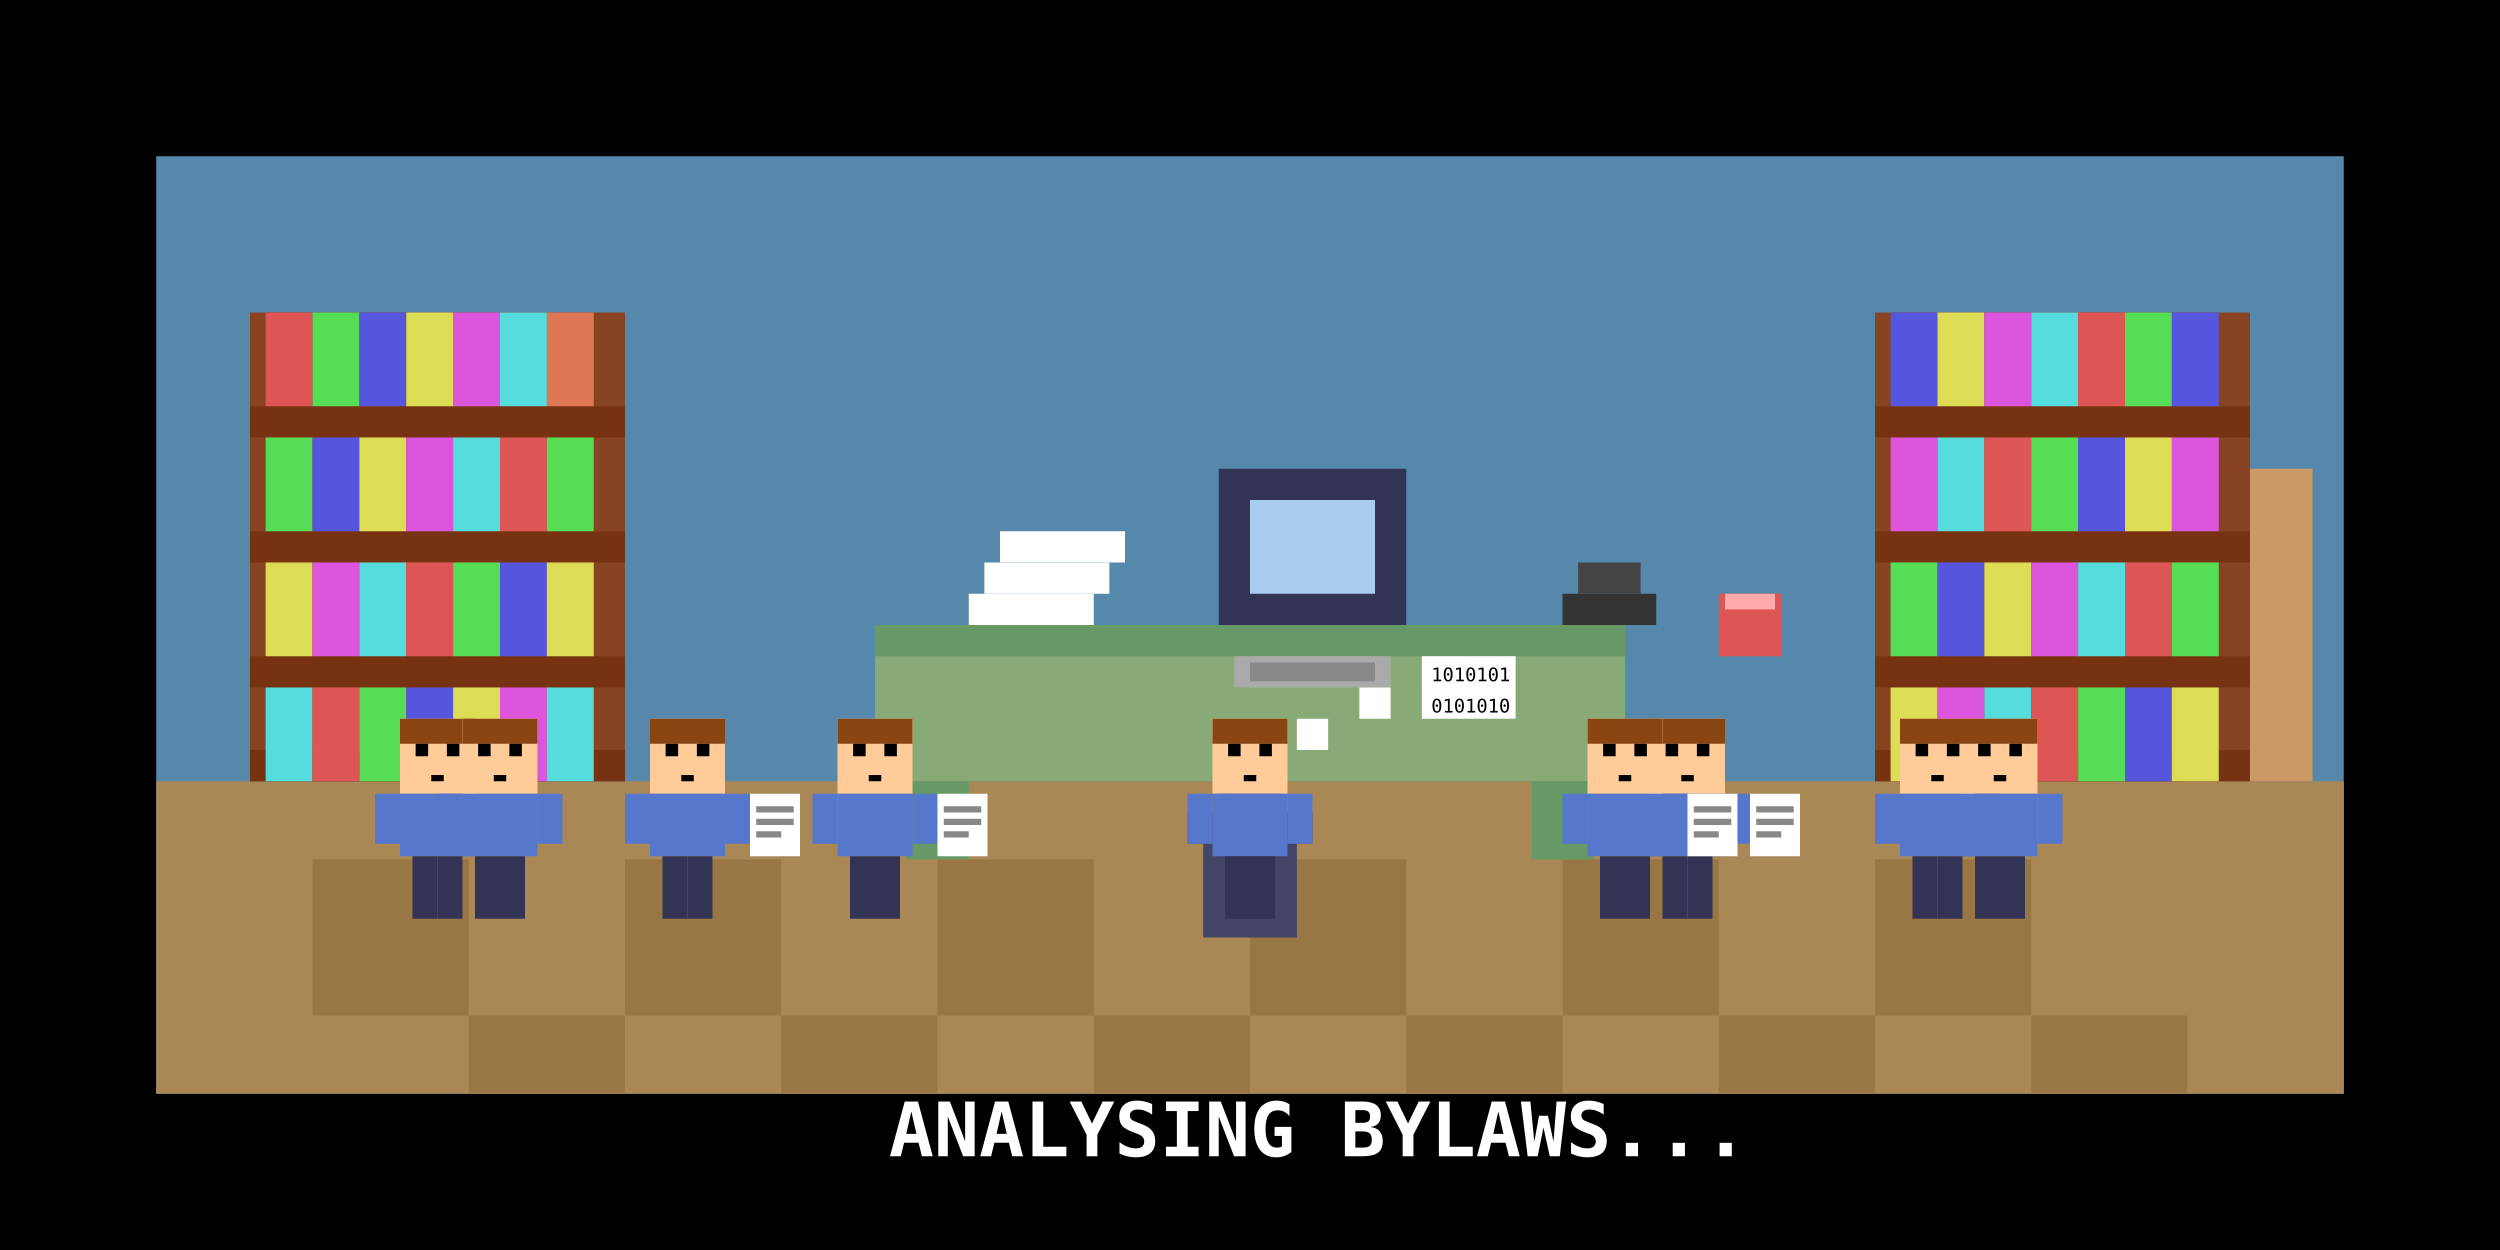
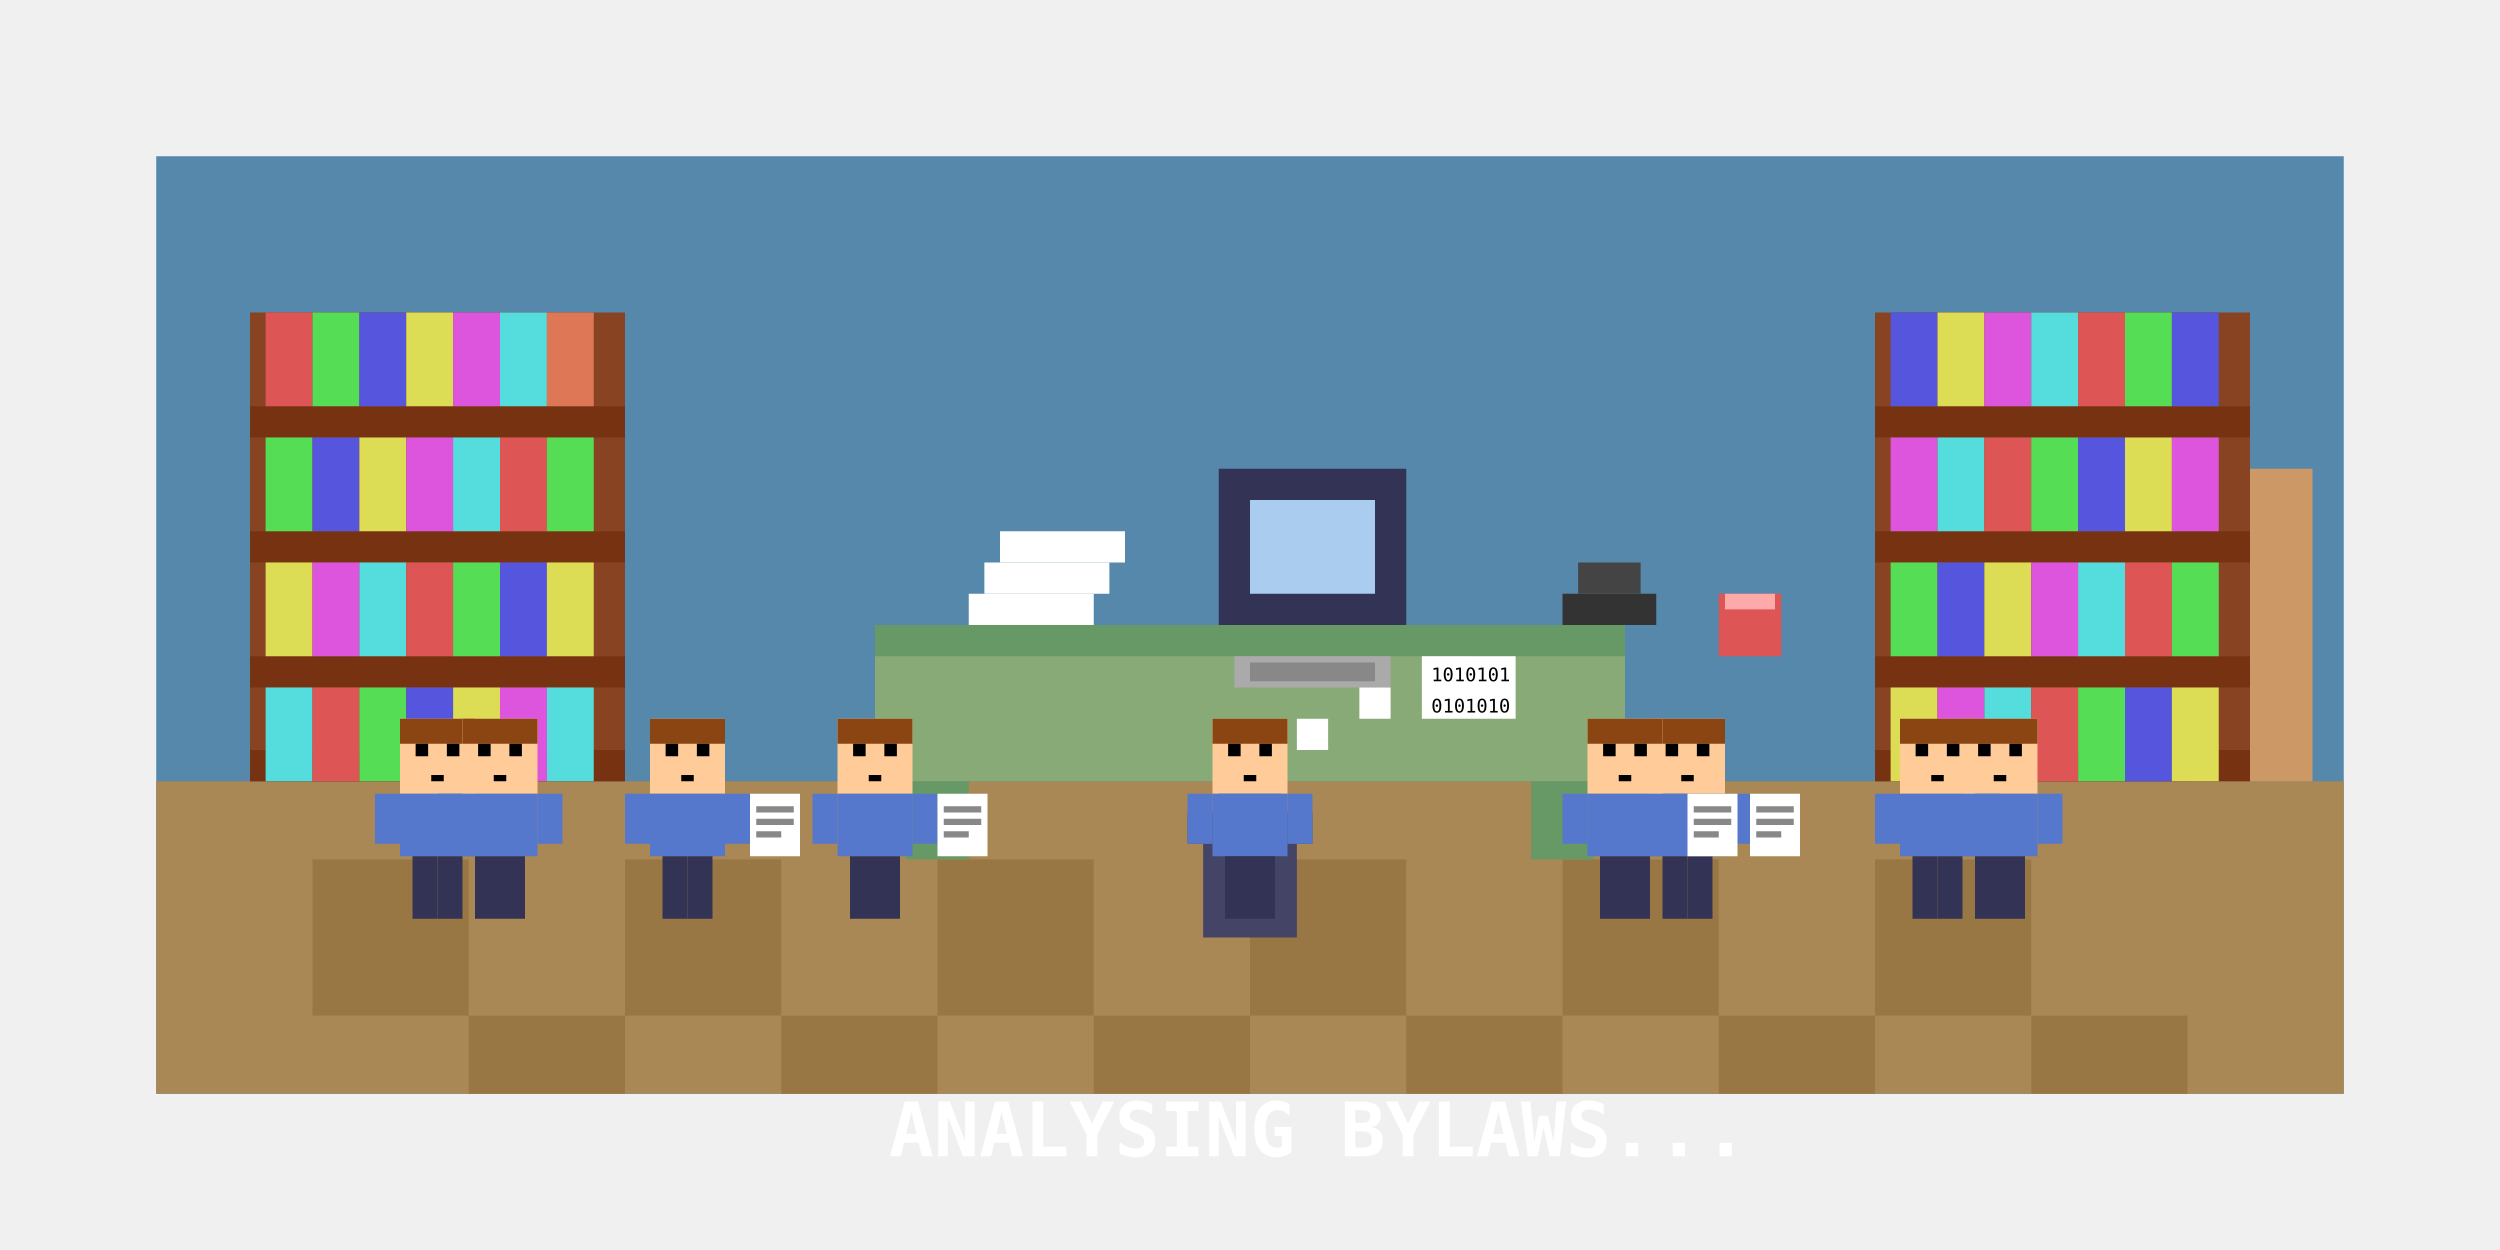
<svg xmlns="http://www.w3.org/2000/svg" viewBox="0 0 800 400" preserveAspectRatio="xMidYMid meet">
-   <rect x="0" y="0" width="800" height="400" fill="#000000" />
  <rect x="50" y="50" width="700" height="300" fill="#5588aa" />
  <rect x="50" y="250" width="700" height="100" fill="#aa8855" />
  <g id="floorPattern">
    <rect x="100" y="275" width="50" height="50" fill="#997744" />
    <rect x="200" y="275" width="50" height="50" fill="#997744" />
    <rect x="300" y="275" width="50" height="50" fill="#997744" />
    <rect x="400" y="275" width="50" height="50" fill="#997744" />
    <rect x="500" y="275" width="50" height="50" fill="#997744" />
    <rect x="600" y="275" width="50" height="50" fill="#997744" />
    <rect x="150" y="325" width="50" height="25" fill="#997744" />
    <rect x="250" y="325" width="50" height="25" fill="#997744" />
    <rect x="350" y="325" width="50" height="25" fill="#997744" />
    <rect x="450" y="325" width="50" height="25" fill="#997744" />
    <rect x="550" y="325" width="50" height="25" fill="#997744" />
    <rect x="650" y="325" width="50" height="25" fill="#997744" />
  </g>
  <rect x="700" y="150" width="40" height="100" fill="#cc9966" />
  <rect x="710" y="190" width="8" height="8" fill="#ffcc77" />
  <g id="leftBookshelf">
    <rect x="80" y="100" width="120" height="150" fill="#884422" />
    <rect x="80" y="130" width="120" height="10" fill="#773311" />
    <rect x="80" y="170" width="120" height="10" fill="#773311" />
    <rect x="80" y="210" width="120" height="10" fill="#773311" />
    <rect x="80" y="240" width="120" height="10" fill="#773311" />
    <rect x="85" y="100" width="15" height="30" fill="#dd5555" />
    <rect x="100" y="100" width="15" height="30" fill="#55dd55" />
    <rect x="115" y="100" width="15" height="30" fill="#5555dd" />
    <rect x="130" y="100" width="15" height="30" fill="#dddd55" />
    <rect x="145" y="100" width="15" height="30" fill="#dd55dd" />
    <rect x="160" y="100" width="15" height="30" fill="#55dddd" />
    <rect x="175" y="100" width="15" height="30" fill="#dd7755" />
    <rect x="85" y="140" width="15" height="30" fill="#55dd55" />
    <rect x="100" y="140" width="15" height="30" fill="#5555dd" />
    <rect x="115" y="140" width="15" height="30" fill="#dddd55" />
    <rect x="130" y="140" width="15" height="30" fill="#dd55dd" />
    <rect x="145" y="140" width="15" height="30" fill="#55dddd" />
    <rect x="160" y="140" width="15" height="30" fill="#dd5555" />
    <rect x="175" y="140" width="15" height="30" fill="#55dd55" />
    <rect x="85" y="180" width="15" height="30" fill="#dddd55" />
    <rect x="100" y="180" width="15" height="30" fill="#dd55dd" />
    <rect x="115" y="180" width="15" height="30" fill="#55dddd" />
    <rect x="130" y="180" width="15" height="30" fill="#dd5555" />
    <rect x="145" y="180" width="15" height="30" fill="#55dd55" />
    <rect x="160" y="180" width="15" height="30" fill="#5555dd" />
    <rect x="175" y="180" width="15" height="30" fill="#dddd55" />
    <rect x="85" y="220" width="15" height="30" fill="#55dddd" />
    <rect x="100" y="220" width="15" height="30" fill="#dd5555" />
    <rect x="115" y="220" width="15" height="30" fill="#55dd55" />
    <rect x="130" y="220" width="15" height="30" fill="#5555dd" />
    <rect x="145" y="220" width="15" height="30" fill="#dddd55" />
    <rect x="160" y="220" width="15" height="30" fill="#dd55dd" />
    <rect x="175" y="220" width="15" height="30" fill="#55dddd" />
  </g>
  <g id="rightBookshelf">
    <rect x="600" y="100" width="120" height="150" fill="#884422" />
    <rect x="600" y="130" width="120" height="10" fill="#773311" />
    <rect x="600" y="170" width="120" height="10" fill="#773311" />
    <rect x="600" y="210" width="120" height="10" fill="#773311" />
    <rect x="600" y="240" width="120" height="10" fill="#773311" />
    <rect x="605" y="100" width="15" height="30" fill="#5555dd" />
    <rect x="620" y="100" width="15" height="30" fill="#dddd55" />
    <rect x="635" y="100" width="15" height="30" fill="#dd55dd" />
    <rect x="650" y="100" width="15" height="30" fill="#55dddd" />
    <rect x="665" y="100" width="15" height="30" fill="#dd5555" />
    <rect x="680" y="100" width="15" height="30" fill="#55dd55" />
    <rect x="695" y="100" width="15" height="30" fill="#5555dd" />
    <rect x="605" y="140" width="15" height="30" fill="#dd55dd" />
    <rect x="620" y="140" width="15" height="30" fill="#55dddd" />
    <rect x="635" y="140" width="15" height="30" fill="#dd5555" />
    <rect x="650" y="140" width="15" height="30" fill="#55dd55" />
    <rect x="665" y="140" width="15" height="30" fill="#5555dd" />
    <rect x="680" y="140" width="15" height="30" fill="#dddd55" />
    <rect x="695" y="140" width="15" height="30" fill="#dd55dd" />
    <rect x="605" y="180" width="15" height="30" fill="#55dd55" />
    <rect x="620" y="180" width="15" height="30" fill="#5555dd" />
    <rect x="635" y="180" width="15" height="30" fill="#dddd55" />
    <rect x="650" y="180" width="15" height="30" fill="#dd55dd" />
    <rect x="665" y="180" width="15" height="30" fill="#55dddd" />
    <rect x="680" y="180" width="15" height="30" fill="#dd5555" />
    <rect x="695" y="180" width="15" height="30" fill="#55dd55" />
    <rect x="605" y="220" width="15" height="30" fill="#dddd55" />
    <rect x="620" y="220" width="15" height="30" fill="#dd55dd" />
    <rect x="635" y="220" width="15" height="30" fill="#55dddd" />
    <rect x="650" y="220" width="15" height="30" fill="#dd5555" />
    <rect x="665" y="220" width="15" height="30" fill="#55dd55" />
    <rect x="680" y="220" width="15" height="30" fill="#5555dd" />
    <rect x="695" y="220" width="15" height="30" fill="#dddd55" />
  </g>
  <g id="desk">
    <rect x="280" y="200" width="240" height="50" fill="#88aa77" />
    <rect x="280" y="200" width="240" height="10" fill="#669966" />
    <rect x="290" y="250" width="20" height="25" fill="#669966" />
    <rect x="490" y="250" width="20" height="25" fill="#669966" />
    <rect x="390" y="150" width="60" height="50" fill="#333355" />
    <rect x="400" y="160" width="40" height="30" fill="#aaccee" />
    <rect x="395" y="210" width="50" height="10" fill="#aaaaaa" />
    <rect x="400" y="212" width="40" height="6" fill="#888888" />
    <rect x="455" y="210" width="15" height="10" fill="#aaaaaa" />
    <rect x="310" y="190" width="40" height="10" fill="#ffffff" />
    <rect x="315" y="180" width="40" height="10" fill="#ffffff" />
    <rect x="320" y="170" width="40" height="10" fill="#ffffff" />
    <rect x="500" y="190" width="30" height="10" fill="#333333" />
    <rect x="505" y="180" width="20" height="10" fill="#444444" />
    <rect x="550" y="190" width="20" height="20" fill="#dd5555" />
    <rect x="552" y="190" width="16" height="5" fill="#ffaaaa" />
  </g>
  <g id="chair">
    <rect x="380" y="260" width="40" height="10" fill="#555577" />
    <rect x="385" y="270" width="30" height="30" fill="#444466" />
    <rect x="390" y="250" width="20" height="10" fill="#333355" />
  </g>
  <g id="documentEffect1" opacity="0">
    <rect x="115" y="100" width="15" height="30" fill="#ffff00" fill-opacity="0.7" />
    <animate attributeName="opacity" values="0;0;0;0;0;0;1;1;0;0;0;0;0;0;0;0;0;0;0;0;0;0;0;0;0;0;0;0;0;0;0;0;0;0;0;0;0;0;0;0;0;0;0;0;0;0;0;0" dur="24s" repeatCount="indefinite" />
  </g>
  <g id="documentEffect2" opacity="0">
    <rect x="650" y="140" width="15" height="30" fill="#ffff00" fill-opacity="0.7" />
    <animate attributeName="opacity" values="0;0;0;0;0;0;0;0;0;0;0;0;0;0;0;0;0;0;0;0;0;0;1;1;0;0;0;0;0;0;0;0;0;0;0;0;0;0;0;0;0;0;0;0;0;0;0;0" dur="24s" repeatCount="indefinite" />
  </g>
  <g id="documentEffect3" opacity="0">
    <rect x="160" y="180" width="15" height="30" fill="#ffff00" fill-opacity="0.7" />
    <animate attributeName="opacity" values="0;0;0;0;0;0;0;0;0;0;0;0;0;0;0;0;0;0;0;0;0;0;0;0;0;0;0;0;0;0;0;0;0;0;0;0;1;1;0;0;0;0;0;0;0;0;0;0" dur="24s" repeatCount="indefinite" />
  </g>
  <g id="documentEffect4" opacity="0">
    <rect x="635" y="220" width="15" height="30" fill="#ffff00" fill-opacity="0.7" />
    <animate attributeName="opacity" values="0;0;0;0;0;0;0;0;0;0;0;0;0;0;0;0;0;0;0;0;0;0;0;0;0;0;0;0;0;0;0;0;0;0;0;0;0;0;0;0;0;0;0;0;1;1;0;0" dur="24s" repeatCount="indefinite" />
  </g>
  <g id="officerAtDesk">
    <rect x="388" y="230" width="24" height="24" fill="#ffcc99" />
    <rect x="388" y="230" width="24" height="8" fill="#8b4513" />
    <rect x="393" y="238" width="4" height="4" fill="#000000" />
    <rect x="403" y="238" width="4" height="4" fill="#000000" />
    <rect x="398" y="248" width="4" height="2" fill="#000000" />
    <rect x="388" y="254" width="24" height="20" fill="#5577cc" />
    <rect x="380" y="254" width="8" height="16" fill="#5577cc" />
    <rect x="412" y="254" width="8" height="16" fill="#5577cc" />
    <rect x="392" y="274" width="8" height="20" fill="#333355" />
    <rect x="400" y="274" width="8" height="20" fill="#333355" />
    <g id="thinkBubble1">
      <rect width="10" height="10" fill="#ffffff" y="230" x="415" />
      <rect width="10" height="10" fill="#ffffff" y="220" x="435" />
      <rect width="30" height="20" fill="#ffffff" y="210" x="455" />
      <text font-family="monospace" font-size="6" fill="#000000" x="458" y="218">1010101</text>
      <text font-family="monospace" font-size="6" fill="#000000" x="458" y="228">0101010</text>
    </g>
    <animate attributeName="opacity" values="1;1;1;1;0;0;0;0;0;0;0;0;1;1;1;1;0;0;0;0;0;0;0;0;1;1;1;1;0;0;0;0;0;0;0;0;1;1;1;1;0;0;0;0;0;0;0;0" dur="24s" repeatCount="indefinite" />
  </g>
  <g id="officerAtLeftShelf1">
    <rect x="128" y="230" width="24" height="24" fill="#ffcc99" />
    <rect x="128" y="230" width="24" height="8" fill="#8b4513" />
    <rect x="133" y="238" width="4" height="4" fill="#000000" />
    <rect x="143" y="238" width="4" height="4" fill="#000000" />
    <rect x="138" y="248" width="4" height="2" fill="#000000" />
    <rect x="128" y="254" width="24" height="20" fill="#5577cc" />
    <rect x="120" y="254" width="8" height="16" fill="#5577cc" />
    <rect x="152" y="254" width="8" height="16" fill="#5577cc" />
    <rect x="132" y="274" width="8" height="20" fill="#333355" />
    <rect x="140" y="274" width="8" height="20" fill="#333355" />
    <animate attributeName="opacity" values="0;0;0;0;1;1;1;1;0;0;0;0;0;0;0;0;0;0;0;0;0;0;0;0;0;0;0;0;0;0;0;0;0;0;0;0;0;0;0;0;0;0;0;0;0;0;0;0" dur="24s" repeatCount="indefinite" />
  </g>
  <g id="officerToDesk1">
    <rect x="208" y="230" width="24" height="24" fill="#ffcc99" />
    <rect x="208" y="230" width="24" height="8" fill="#8b4513" />
    <rect x="213" y="238" width="4" height="4" fill="#000000" />
    <rect x="223" y="238" width="4" height="4" fill="#000000" />
    <rect x="218" y="248" width="4" height="2" fill="#000000" />
    <rect x="208" y="254" width="24" height="20" fill="#5577cc" />
    <rect x="200" y="254" width="8" height="16" fill="#5577cc" />
    <rect x="232" y="254" width="8" height="16" fill="#5577cc" />
    <rect x="212" y="274" width="8" height="20" fill="#333355" />
    <rect x="220" y="274" width="8" height="20" fill="#333355" />
    <g id="document1">
      <rect x="240" y="254" width="16" height="20" fill="#ffffff" />
      <rect x="242" y="258" width="12" height="2" fill="#888888" />
      <rect x="242" y="262" width="12" height="2" fill="#888888" />
      <rect x="242" y="266" width="8" height="2" fill="#888888" />
    </g>
    <animate attributeName="opacity" values="0;0;0;0;0;0;0;0;1;1;1;1;0;0;0;0;0;0;0;0;0;0;0;0;0;0;0;0;0;0;0;0;0;0;0;0;0;0;0;0;0;0;0;0;0;0;0;0" dur="24s" repeatCount="indefinite" />
  </g>
  <g id="officerAtRightShelf">
    <rect x="628" y="230" width="24" height="24" fill="#ffcc99" />
    <rect x="628" y="230" width="24" height="8" fill="#8b4513" />
    <rect x="633" y="238" width="4" height="4" fill="#000000" />
    <rect x="643" y="238" width="4" height="4" fill="#000000" />
    <rect x="638" y="248" width="4" height="2" fill="#000000" />
    <rect x="628" y="254" width="24" height="20" fill="#5577cc" />
    <rect x="620" y="254" width="8" height="16" fill="#5577cc" />
    <rect x="652" y="254" width="8" height="16" fill="#5577cc" />
    <rect x="632" y="274" width="8" height="20" fill="#333355" />
    <rect x="640" y="274" width="8" height="20" fill="#333355" />
    <animate attributeName="opacity" values="0;0;0;0;0;0;0;0;0;0;0;0;0;0;0;0;1;1;1;1;1;1;1;1;0;0;0;0;0;0;0;0;0;0;0;0;0;0;0;0;0;0;0;0;0;0;0;0" dur="24s" repeatCount="indefinite" />
  </g>
  <g id="officerToDesk2">
    <rect x="528" y="230" width="24" height="24" fill="#ffcc99" />
    <rect x="528" y="230" width="24" height="8" fill="#8b4513" />
    <rect x="533" y="238" width="4" height="4" fill="#000000" />
    <rect x="543" y="238" width="4" height="4" fill="#000000" />
    <rect x="538" y="248" width="4" height="2" fill="#000000" />
    <rect x="528" y="254" width="24" height="20" fill="#5577cc" />
    <rect x="520" y="254" width="8" height="16" fill="#5577cc" />
    <rect x="552" y="254" width="8" height="16" fill="#5577cc" />
    <rect x="532" y="274" width="8" height="20" fill="#333355" />
    <rect x="540" y="274" width="8" height="20" fill="#333355" />
    <g id="document2">
      <rect x="560" y="254" width="16" height="20" fill="#ffffff" />
      <rect x="562" y="258" width="12" height="2" fill="#888888" />
      <rect x="562" y="262" width="12" height="2" fill="#888888" />
      <rect x="562" y="266" width="8" height="2" fill="#888888" />
    </g>
    <animate attributeName="opacity" values="0;0;0;0;0;0;0;0;0;0;0;0;0;0;0;0;0;0;0;0;0;0;0;0;1;1;1;1;0;0;0;0;0;0;0;0;0;0;0;0;0;0;0;0;0;0;0;0" dur="24s" repeatCount="indefinite" />
  </g>
  <g id="officerAtLeftShelf2">
    <rect x="148" y="230" width="24" height="24" fill="#ffcc99" />
    <rect x="148" y="230" width="24" height="8" fill="#8b4513" />
    <rect x="153" y="238" width="4" height="4" fill="#000000" />
    <rect x="163" y="238" width="4" height="4" fill="#000000" />
    <rect x="158" y="248" width="4" height="2" fill="#000000" />
    <rect x="148" y="254" width="24" height="20" fill="#5577cc" />
    <rect x="140" y="254" width="8" height="16" fill="#5577cc" />
    <rect x="172" y="254" width="8" height="16" fill="#5577cc" />
    <rect x="152" y="274" width="8" height="20" fill="#333355" />
    <rect x="160" y="274" width="8" height="20" fill="#333355" />
    <animate attributeName="opacity" values="0;0;0;0;0;0;0;0;0;0;0;0;0;0;0;0;0;0;0;0;0;0;0;0;0;0;0;0;1;1;1;1;1;1;1;1;0;0;0;0;0;0;0;0;0;0;0;0" dur="24s" repeatCount="indefinite" />
  </g>
  <g id="officerToDesk3">
    <rect x="268" y="230" width="24" height="24" fill="#ffcc99" />
    <rect x="268" y="230" width="24" height="8" fill="#8b4513" />
    <rect x="273" y="238" width="4" height="4" fill="#000000" />
    <rect x="283" y="238" width="4" height="4" fill="#000000" />
    <rect x="278" y="248" width="4" height="2" fill="#000000" />
    <rect x="268" y="254" width="24" height="20" fill="#5577cc" />
    <rect x="260" y="254" width="8" height="16" fill="#5577cc" />
    <rect x="292" y="254" width="8" height="16" fill="#5577cc" />
    <rect x="272" y="274" width="8" height="20" fill="#333355" />
    <rect x="280" y="274" width="8" height="20" fill="#333355" />
    <g id="document3">
      <rect x="300" y="254" width="16" height="20" fill="#ffffff" />
      <rect x="302" y="258" width="12" height="2" fill="#888888" />
      <rect x="302" y="262" width="12" height="2" fill="#888888" />
      <rect x="302" y="266" width="8" height="2" fill="#888888" />
    </g>
    <animate attributeName="opacity" values="0;0;0;0;0;0;0;0;0;0;0;0;0;0;0;0;0;0;0;0;0;0;0;0;0;0;0;0;0;0;0;0;0;0;0;0;1;1;1;1;0;0;0;0;0;0;0;0" dur="24s" repeatCount="indefinite" />
  </g>
  <g id="officerAtRightBottomShelf">
    <rect x="608" y="230" width="24" height="24" fill="#ffcc99" />
    <rect x="608" y="230" width="24" height="8" fill="#8b4513" />
    <rect x="613" y="238" width="4" height="4" fill="#000000" />
    <rect x="623" y="238" width="4" height="4" fill="#000000" />
    <rect x="618" y="248" width="4" height="2" fill="#000000" />
    <rect x="608" y="254" width="24" height="20" fill="#5577cc" />
    <rect x="600" y="254" width="8" height="16" fill="#5577cc" />
    <rect x="632" y="254" width="8" height="16" fill="#5577cc" />
    <rect x="612" y="274" width="8" height="20" fill="#333355" />
    <rect x="620" y="274" width="8" height="20" fill="#333355" />
    <animate attributeName="opacity" values="0;0;0;0;0;0;0;0;0;0;0;0;0;0;0;0;0;0;0;0;0;0;0;0;0;0;0;0;0;0;0;0;0;0;0;0;0;0;0;0;1;1;1;1;1;1;1;1" dur="24s" repeatCount="indefinite" />
  </g>
  <g id="officerToDesk4">
    <rect x="508" y="230" width="24" height="24" fill="#ffcc99" />
    <rect x="508" y="230" width="24" height="8" fill="#8b4513" />
    <rect x="513" y="238" width="4" height="4" fill="#000000" />
    <rect x="523" y="238" width="4" height="4" fill="#000000" />
    <rect x="518" y="248" width="4" height="2" fill="#000000" />
    <rect x="508" y="254" width="24" height="20" fill="#5577cc" />
    <rect x="500" y="254" width="8" height="16" fill="#5577cc" />
    <rect x="532" y="254" width="8" height="16" fill="#5577cc" />
    <rect x="512" y="274" width="8" height="20" fill="#333355" />
    <rect x="520" y="274" width="8" height="20" fill="#333355" />
    <g id="document4">
      <rect x="540" y="254" width="16" height="20" fill="#ffffff" />
      <rect x="542" y="258" width="12" height="2" fill="#888888" />
      <rect x="542" y="262" width="12" height="2" fill="#888888" />
      <rect x="542" y="266" width="8" height="2" fill="#888888" />
    </g>
    <animate attributeName="opacity" values="0;0;0;0;0;0;0;0;0;0;0;0;0;0;0;0;0;0;0;0;0;0;0;0;0;0;0;0;0;0;0;0;0;0;0;0;0;0;0;0;0;0;0;0;0;0;1;1" dur="24s" repeatCount="indefinite" />
  </g>
  <text x="400" y="370" text-anchor="middle" font-family="monospace" font-size="24" fill="#ffffff" font-weight="bold">ANALYSING BYLAWS </text>
  <g id="loadingDots">
    <text x="515" y="370" text-anchor="start" font-family="monospace" font-size="24" fill="#ffffff" font-weight="bold">.</text>
    <text x="530" y="370" text-anchor="start" font-family="monospace" font-size="24" fill="#ffffff" font-weight="bold">.</text>
    <text x="545" y="370" text-anchor="start" font-family="monospace" font-size="24" fill="#ffffff" font-weight="bold">.</text>
    <animate attributeName="opacity" values="1;0;1" dur="1.5s" repeatCount="indefinite" />
  </g>
</svg>
